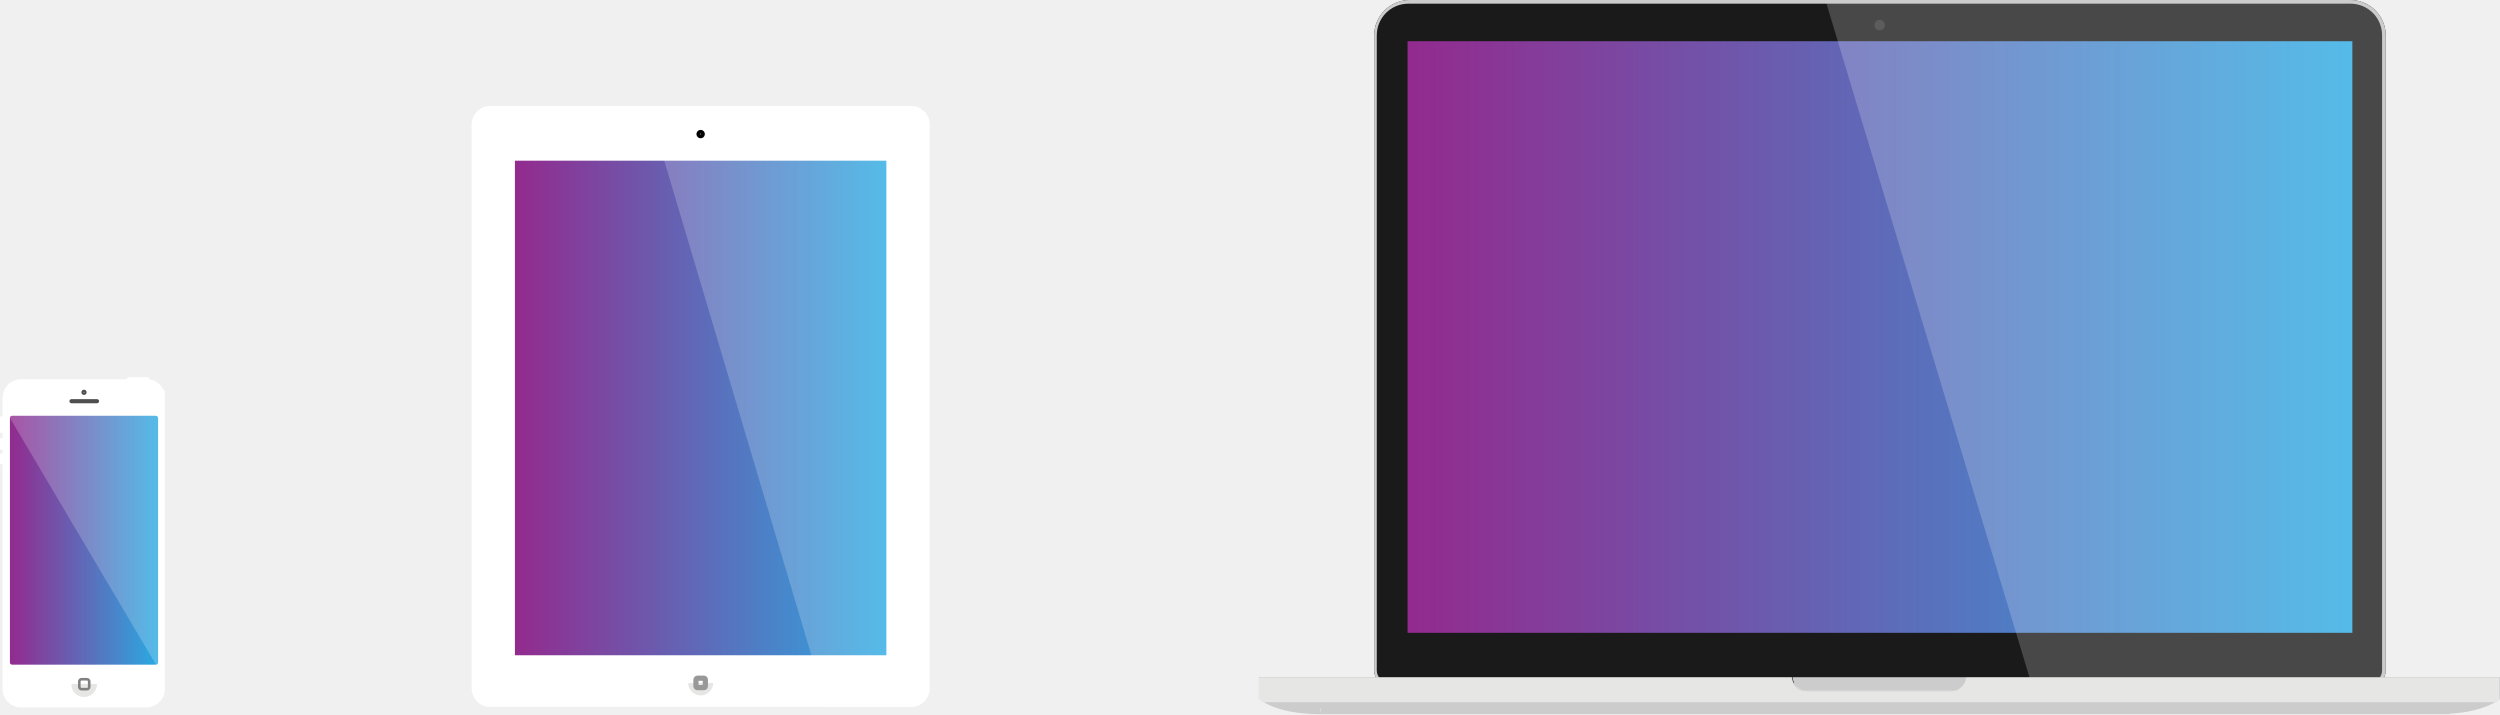
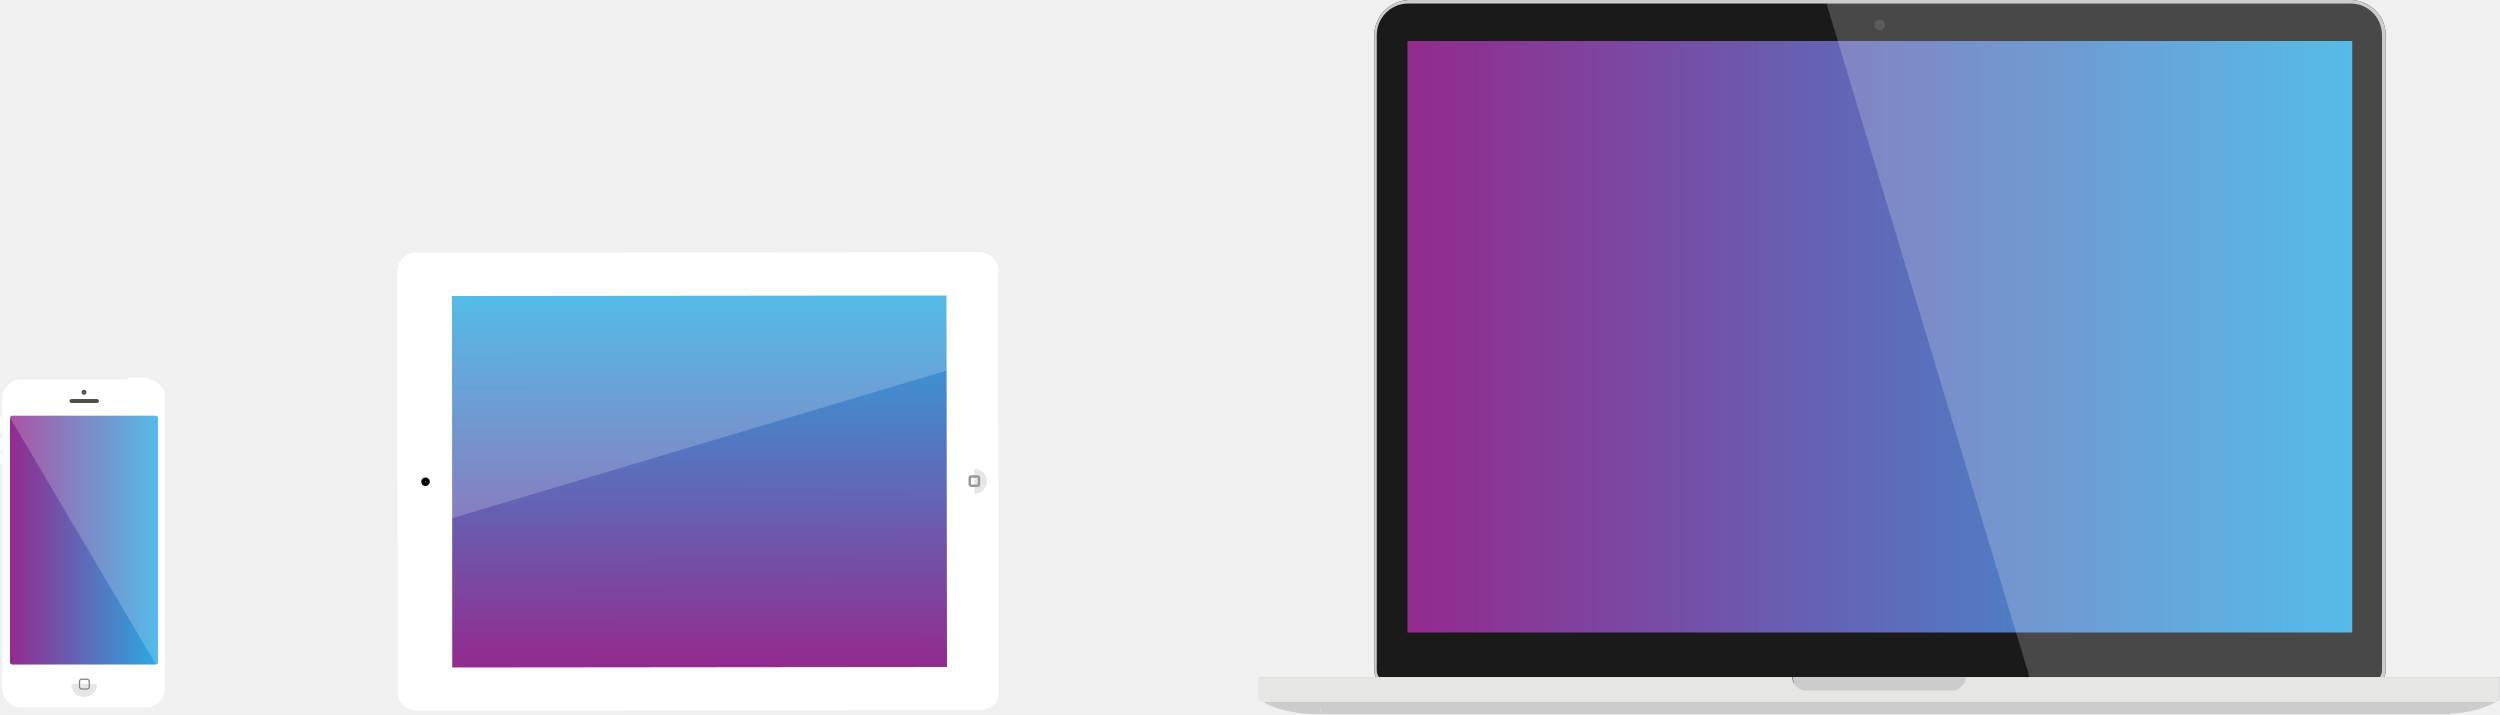
- <svg xmlns="http://www.w3.org/2000/svg" version="1.1" id="Layer_1" x="0px" y="0px" viewBox="0 0 479.2 137" enable-background="new 0 0 479.2 137" xml:space="preserve">
+ <svg xmlns="http://www.w3.org/2000/svg" version="1.1" id="Layer_1" x="0px" y="0px" viewBox="0 357.1 1000 285.7" enable-background="new 0 357.1 1000 285.7" xml:space="preserve">
  <g>
-     <path fill="#FFFFFF" d="M31.6,75.8c0,0,0-0.1,0-0.1c0-0.1,0-0.1,0-0.2c0,0,0-0.1,0-0.1c0-0.1,0-0.1,0-0.2c0,0,0-0.1,0-0.1   c0-0.1,0-0.1-0.1-0.2c0-0.1,0-0.1-0.1-0.1c0,0,0-0.1-0.1-0.1c0-0.1-0.1-0.1-0.1-0.2c0,0,0-0.1-0.1-0.1c0-0.1-0.1-0.1-0.1-0.2   c0,0,0-0.1-0.1-0.1c0-0.1-0.1-0.1-0.1-0.2c0,0,0,0-0.1-0.1c-0.1-0.1-0.1-0.1-0.2-0.2c0,0,0,0,0,0c-0.5-0.5-1.2-0.8-1.9-0.9   c0,0,0,0,0,0c0-0.2-0.2-0.4-0.4-0.4h-3.5c-0.2,0-0.4,0.2-0.4,0.4H4c-1.9,0-3.5,1.6-3.5,3.5v3.6H0.3c-0.2,0-0.3,0.1-0.3,0.3v2.6   C0,82.9,0.1,83,0.3,83h0.2v1H0.2C0.1,84,0,84.1,0,84.2V86c0,0.1,0.1,0.2,0.2,0.2h0.3v0.7H0.2C0.1,86.9,0,87,0,87.1v1.7   C0,88.9,0.1,89,0.2,89h0.3v30v13.1c0,1.9,1.6,3.5,3.5,3.5h24.1c1.9,0,3.5-1.6,3.5-3.5V119V76.1C31.7,76,31.6,75.9,31.6,75.8z" />
-     <circle fill="#4E4E4E" cx="16.1" cy="75.2" r="0.5" />
-     <circle fill="#8DD7F3" cx="16.1" cy="75.2" r="0.1" />
-     <path fill="#4E4E4E" d="M19,76.9c0,0.2-0.2,0.4-0.4,0.4h-4.9c-0.2,0-0.4-0.2-0.4-0.4l0,0c0-0.2,0.2-0.4,0.4-0.4h4.9   C18.8,76.5,19,76.7,19,76.9L19,76.9z" />
-     <linearGradient id="SVGID_1_" gradientUnits="userSpaceOnUse" x1="1.863" y1="103.603" x2="30.328" y2="103.603">
+     <path fill="#FFFFFF" d="M65.9,515.2V515c0-0.2,0-0.2,0-0.4v-0.2c0-0.2,0-0.2,0-0.4v-0.2c0-0.2,0-0.2-0.2-0.4c0-0.2,0-0.2-0.2-0.2   c0,0,0-0.2-0.2-0.2c0-0.2-0.2-0.2-0.2-0.4c0,0,0-0.2-0.2-0.2c0-0.2-0.2-0.2-0.2-0.4c0,0,0-0.2-0.2-0.2c0-0.2-0.2-0.2-0.2-0.4   c0,0,0,0-0.2-0.2c-0.2-0.2-0.2-0.2-0.4-0.4l0,0c-1-1-2.5-1.7-4-1.9l0,0c0-0.4-0.4-0.8-0.8-0.8h-7.3c-0.4,0-0.8,0.4-0.8,0.8H8.3   c-4,0-7.3,3.3-7.3,7.3v7.5H0.6c-0.4,0-0.6,0.2-0.6,0.6v5.4c0,0.4,0.2,0.6,0.6,0.6H1v2.1H0.4c-0.2,0-0.4,0.2-0.4,0.4v3.8   c0,0.2,0.2,0.4,0.4,0.4H1v1.5H0.4c-0.2,0-0.4,0.2-0.4,0.4v3.5c0,0.2,0.2,0.4,0.4,0.4H1v62.6v27.3c0,4,3.3,7.3,7.3,7.3h50.3   c4,0,7.3-3.3,7.3-7.3v-27.3v-89.5C66.2,515.7,65.9,515.4,65.9,515.2z" />
+     <circle fill="#4E4E4E" cx="33.6" cy="514" r="1" />
+     <circle fill="#8DD7F3" cx="33.6" cy="514" r="0.2" />
+     <path fill="#4E4E4E" d="M39.6,517.5c0,0.4-0.4,0.8-0.8,0.8H28.6c-0.4,0-0.8-0.4-0.8-0.8l0,0c0-0.4,0.4-0.8,0.8-0.8h10.2   C39.2,516.7,39.6,517.1,39.6,517.5L39.6,517.5z" />
+     <linearGradient id="SVGID_1_" gradientUnits="userSpaceOnUse" x1="1.863" y1="896.45" x2="30.328" y2="896.45" gradientTransform="matrix(2.0868 0 0 -2.0868 0 2443.865)">
      <stop offset="0" style="stop-color:#932A8E" />
      <stop offset="1" style="stop-color:#2AAAE2" />
    </linearGradient>
-     <path fill="url(#SVGID_1_)" d="M29.9,79.7H2.3c-0.2,0-0.4,0.2-0.4,0.4V127c0,0.2,0.2,0.4,0.4,0.4h27.6c0.2,0,0.4-0.2,0.4-0.4V80.2   C30.3,79.9,30.1,79.7,29.9,79.7z" />
-     <path opacity="0.2" fill="#FFFFFF" d="M29.9,79.7H2.3c-0.2,0-0.4,0.2-0.4,0.4l28,47.3c0.2,0,0.4-0.2,0.4-0.4V80.2   C30.3,79.9,30.1,79.7,29.9,79.7z" />
-     <circle fill="#FFFFFF" cx="16.1" cy="131.2" r="2.5" />
-     <path fill="#E6E6E5" d="M16.1,133.6c1.4,0,2.5-1.1,2.5-2.5h-4.9C13.6,132.5,14.7,133.6,16.1,133.6z" />
-     <path fill="none" stroke="#818181" stroke-width="0.5" stroke-miterlimit="10" d="M17.1,131.7c0,0.2-0.2,0.4-0.4,0.4h-1.1   c-0.2,0-0.4-0.2-0.4-0.4v-1.1c0-0.2,0.2-0.4,0.4-0.4h1.1c0.2,0,0.4,0.2,0.4,0.4V131.7z" />
+     <path fill="url(#SVGID_1_)" d="M62.4,523.4H4.8c-0.4,0-0.8,0.4-0.8,0.8v97.9c0,0.4,0.4,0.8,0.8,0.8h57.6c0.4,0,0.8-0.4,0.8-0.8   v-97.7C63.2,523.8,62.8,523.4,62.4,523.4z" />
+     <path opacity="0.2" fill="#FFFFFF" enable-background="new    " d="M62.4,523.4H4.8c-0.4,0-0.8,0.4-0.8,0.8l58.4,98.7   c0.4,0,0.8-0.4,0.8-0.8v-97.7C63.2,523.8,62.8,523.4,62.4,523.4z" />
+     <circle fill="#FFFFFF" cx="33.6" cy="630.8" r="5.2" />
+     <path fill="#E6E6E5" d="M33.6,635.9c2.9,0,5.2-2.3,5.2-5.2H28.6C28.4,633.6,30.7,635.9,33.6,635.9z" />
+     <path fill="none" stroke="#818181" stroke-width="0.5" stroke-miterlimit="10" d="M35.7,631.9c0,0.4-0.4,0.8-0.8,0.8h-2.3   c-0.4,0-0.8-0.4-0.8-0.8v-2.3c0-0.4,0.4-0.8,0.8-0.8h2.3c0.4,0,0.8,0.4,0.8,0.8V631.9z" />
  </g>
  <g>
-     <path fill="#FFFFFF" d="M178.2,131.9c0,2-1.6,3.6-3.6,3.6H94c-2,0-3.6-1.6-3.6-3.6v-108c0-2,1.6-3.6,3.6-3.6h80.6   c2,0,3.6,1.6,3.6,3.6V131.9z" />
-     <linearGradient id="SVGID_2_" gradientUnits="userSpaceOnUse" x1="98.688" y1="78.155" x2="169.92" y2="78.155">
+     <path fill="#FFFFFF" d="M391.8,458c4.2,0,7.5,3.3,7.5,7.5l0.2,168.2c0,4.2-3.3,7.5-7.5,7.5l-225.4,0.2c-4.2,0-7.5-3.3-7.5-7.5   l-0.2-168.2c0-4.2,3.3-7.5,7.5-7.5L391.8,458L391.8,458z" />
+     <linearGradient id="SVGID_2_" gradientUnits="userSpaceOnUse" x1="84.325" y1="922.293" x2="155.524" y2="922.293" gradientTransform="matrix(-1.997886e-03 -2.0868 -2.0868 1.997886e-03 2204.671 798.1368)">
      <stop offset="0" style="stop-color:#932A8E" />
      <stop offset="1" style="stop-color:#2AAAE2" />
    </linearGradient>
-     <rect x="98.7" y="30.8" fill="url(#SVGID_2_)" width="71.2" height="94.8" />
-     <path opacity="0.2" fill="#FFFFFF" d="M178.2,131.9v-108c0-2-1.6-3.6-3.6-3.6h-50.4l34.3,115.3h16.1   C176.6,135.6,178.2,133.9,178.2,131.9z" />
-     <circle fill="#010101" cx="134.3" cy="25.7" r="0.8" />
-     <circle fill="#FFFFFF" cx="134.3" cy="130.9" r="2.4" />
-     <path fill="#E6E6E5" d="M134.3,133.3c1.3,0,2.4-1.1,2.4-2.4h-4.8C131.9,132.2,133,133.3,134.3,133.3z" />
-     <path fill="none" stroke="#989898" stroke-miterlimit="10" d="M135.2,131.5c0,0.2-0.1,0.3-0.3,0.3h-1.2c-0.2,0-0.3-0.1-0.3-0.3   v-1.2c0-0.2,0.2-0.3,0.3-0.3h1.2c0.2,0,0.3,0.1,0.3,0.3V131.5z" />
-     <circle fill="#8DD7F3" cx="134.3" cy="25.7" r="0.1" />
+     <polygon fill="url(#SVGID_2_)" points="180.9,624.1 180.8,475.5 378.6,475.3 378.8,623.9  " />
+     <path opacity="0.2" fill="#FFFFFF" enable-background="new    " d="M391.8,458l-225.4,0.2c-4.2,0-7.5,3.3-7.5,7.5l0.1,105.2   l240.5-71.8l0-33.6C399.5,461.3,395.9,458,391.8,458z" />
+     <circle fill="#010101" cx="170.2" cy="549.8" r="1.7" />
+     <circle fill="#FFFFFF" cx="389.8" cy="549.6" r="5" />
+     <path fill="#E6E6E5" d="M394.8,549.6c0-2.7-2.3-5-5-5l0,10C392.5,554.6,394.8,552.3,394.8,549.6z" />
+     <path fill="none" stroke="#989898" stroke-miterlimit="10" d="M391,547.7c0.4,0,0.6,0.2,0.6,0.6l0,2.5c0,0.4-0.2,0.6-0.6,0.6   l-2.5,0c-0.4,0-0.6-0.4-0.6-0.6l0-2.5c0-0.4,0.2-0.6,0.6-0.6L391,547.7z" />
+     <circle fill="#8DD7F3" cx="170.2" cy="549.8" r="0.2" />
  </g>
  <g>
-     <path fill="#1A1A1A" d="M450.5,0H270.2c-3.7,0-6.8,3-6.8,6.8v110.6v4.1v5.8c0,0.2,0,0.5,0,0.7c0,0.2,0,0.3,0,0.5c0,1.7,1.4,3,3,3   h25.8h12.2h112h17.2h20.7c1.7,0,3-1.4,3-3c0-0.2,0-0.3,0-0.5c0-0.2,0-0.5,0-0.7v-5.8v-4.1V6.8C457.3,3,454.2,0,450.5,0z" />
-     <linearGradient id="SVGID_3_" gradientUnits="userSpaceOnUse" x1="269.766" y1="64.634" x2="450.897" y2="64.634">
+     <path fill="#1A1A1A" d="M940.1,357.1H563.9c-7.7,0-14.2,6.3-14.2,14.2V602v8.6v12.1c0,0.4,0,1,0,1.5c0,0.4,0,0.6,0,1   c0,3.5,2.9,6.3,6.3,6.3h53.8h25.5h233.7h35.9H948c3.5,0,6.3-2.9,6.3-6.3c0-0.4,0-0.6,0-1c0-0.4,0-1,0-1.5v-12.1V602V371.2   C954.3,363.3,947.8,357.1,940.1,357.1z" />
+     <linearGradient id="SVGID_3_" gradientUnits="userSpaceOnUse" x1="269.8" y1="935.4" x2="450.9" y2="935.4" gradientTransform="matrix(2.0868 0 0 -2.0868 0 2443.865)">
      <stop offset="0" style="stop-color:#932A8E" />
      <stop offset="1" style="stop-color:#2AAAE2" />
    </linearGradient>
-     <rect x="269.8" y="7.9" fill="url(#SVGID_3_)" width="181.1" height="113.4" />
-     <circle fill="#333333" cx="360.3" cy="4.8" r="1" />
-     <path opacity="0.2" fill="#FFFFFF" d="M433.5,131.5h20.7c1.7,0,3-1.4,3-3c0-0.2,0-0.3,0-0.5c0-0.2,0-0.5,0-0.7v-5.8v-4.1V6.8   c0-3.7-3-6.8-6.8-6.8h-99.6l-0.7,0.7L389,129.8l0.6,1.3l26.7,0.3H433.5z" />
-     <path fill="#CDCCCC" d="M450.5,0.7c3.4,0,6.1,2.7,6.1,6.1v110.6v4.1v5.8c0,0.2,0,1.1,0,1.2c0,1.3-1.1,2.4-2.4,2.4h-20.7h-17.2h-112   h-12.2h-25.8c-1.3,0-2.4-1.1-2.4-2.4c0-0.1,0-1,0-1.2v-5.8v-4.1V6.8c0-3.4,2.7-6.1,6.1-6.1H450.5 M450.5,0H270.2   c-3.7,0-6.8,3-6.8,6.8v110.6v4.1v5.8c0,0.2,0,1,0,1.2c0,1.7,1.4,3,3,3h25.8h12.2h112h17.2h20.7c1.7,0,3-1.4,3-3c0-0.2,0-0.9,0-1.2   v-5.8v-4.1V6.8C457.3,3,454.2,0,450.5,0L450.5,0z" />
-     <path fill="#CDCCCC" d="M467.5,129.8h-90.6c-0.1,1.4-1.2,2.6-2.7,2.6h-28c-1.5,0-2.6-1.2-2.7-2.6H249h-7.7v4.1c0,0,2.9,3,11.9,3   l-0.1-1.1h0.1v1.1h216.4v-0.1c6.7-0.4,9.3-2.6,9.7-2.9h0v-4.1H467.5z" />
-     <path fill="#CDCCCC" d="M374.2,132.4c1.5,0,2.6-1.2,2.7-2.6h-33.3c0.1,1.4,1.2,2.6,2.7,2.6H374.2z" />
-     <path fill="#E6E6E5" d="M242.1,134.6h236.2c0.5-0.3,0.7-0.5,0.8-0.6h0v-4.1h-11.7h-90.6c-0.1,1.4-1.2,2.6-2.7,2.6h-28   c-1.5,0-2.6-1.2-2.7-2.6H249h-7.7v4.1C241.3,133.9,241.5,134.2,242.1,134.6z" />
+     <rect x="563" y="373.5" fill="url(#SVGID_3_)" width="377.9" height="236.6" />
+     <circle fill="#333333" cx="751.9" cy="367.1" r="2.1" />
+     <path opacity="0.2" fill="#FFFFFF" enable-background="new    " d="M904.6,631.5h43.2c3.5,0,6.3-2.9,6.3-6.3c0-0.4,0-0.6,0-1   c0-0.4,0-1,0-1.5v-12.1V602V371.2c0-7.7-6.3-14.2-14.2-14.2H732.1l-1.5,1.5l81.2,269.4l1.3,2.7l55.7,0.6h35.9V631.5z" />
+     <path fill="#CDCCCC" d="M940.1,358.5c7.1,0,12.7,5.6,12.7,12.7V602v8.6v12.1c0,0.4,0,2.3,0,2.5c0,2.7-2.3,5-5,5h-43.2h-35.9H635   h-25.5h-53.8c-2.7,0-5-2.3-5-5c0-0.2,0-2.1,0-2.5v-12.1V602V371.2c0-7.1,5.6-12.7,12.7-12.7H940.1 M940.1,357.1H563.9   c-7.7,0-14.2,6.3-14.2,14.2V602v8.6v12.1c0,0.4,0,2.1,0,2.5c0,3.5,2.9,6.3,6.3,6.3h53.8h25.5h233.7h35.9H948c3.5,0,6.3-2.9,6.3-6.3   c0-0.4,0-1.9,0-2.5v-12.1V602V371.2C954.3,363.3,947.8,357.1,940.1,357.1L940.1,357.1z" />
+     <path fill="#CDCCCC" d="M975.6,627.9H786.5c-0.2,2.9-2.5,5.4-5.6,5.4h-58.4c-3.1,0-5.4-2.5-5.6-5.4H519.6h-16.1v8.6   c0,0,6.1,6.3,24.8,6.3l-0.2-2.3h0.2v2.3H980v-0.2c14-0.8,19.4-5.4,20.2-6.1l0,0v-8.6H975.6z" />
+     <path fill="#CDCCCC" d="M780.9,633.3c3.1,0,5.4-2.5,5.6-5.4H717c0.2,2.9,2.5,5.4,5.6,5.4H780.9z" />
+     <path fill="#E6E6E5" d="M505.2,637.9h492.9c1-0.6,1.5-1,1.7-1.3l0,0v-8.6h-24.4H786.3c-0.2,2.9-2.5,5.4-5.6,5.4h-58.4   c-3.1,0-5.4-2.5-5.6-5.4h-197h-16.1v8.6C503.5,636.5,504,637.1,505.2,637.9z" />
  </g>
</svg>
